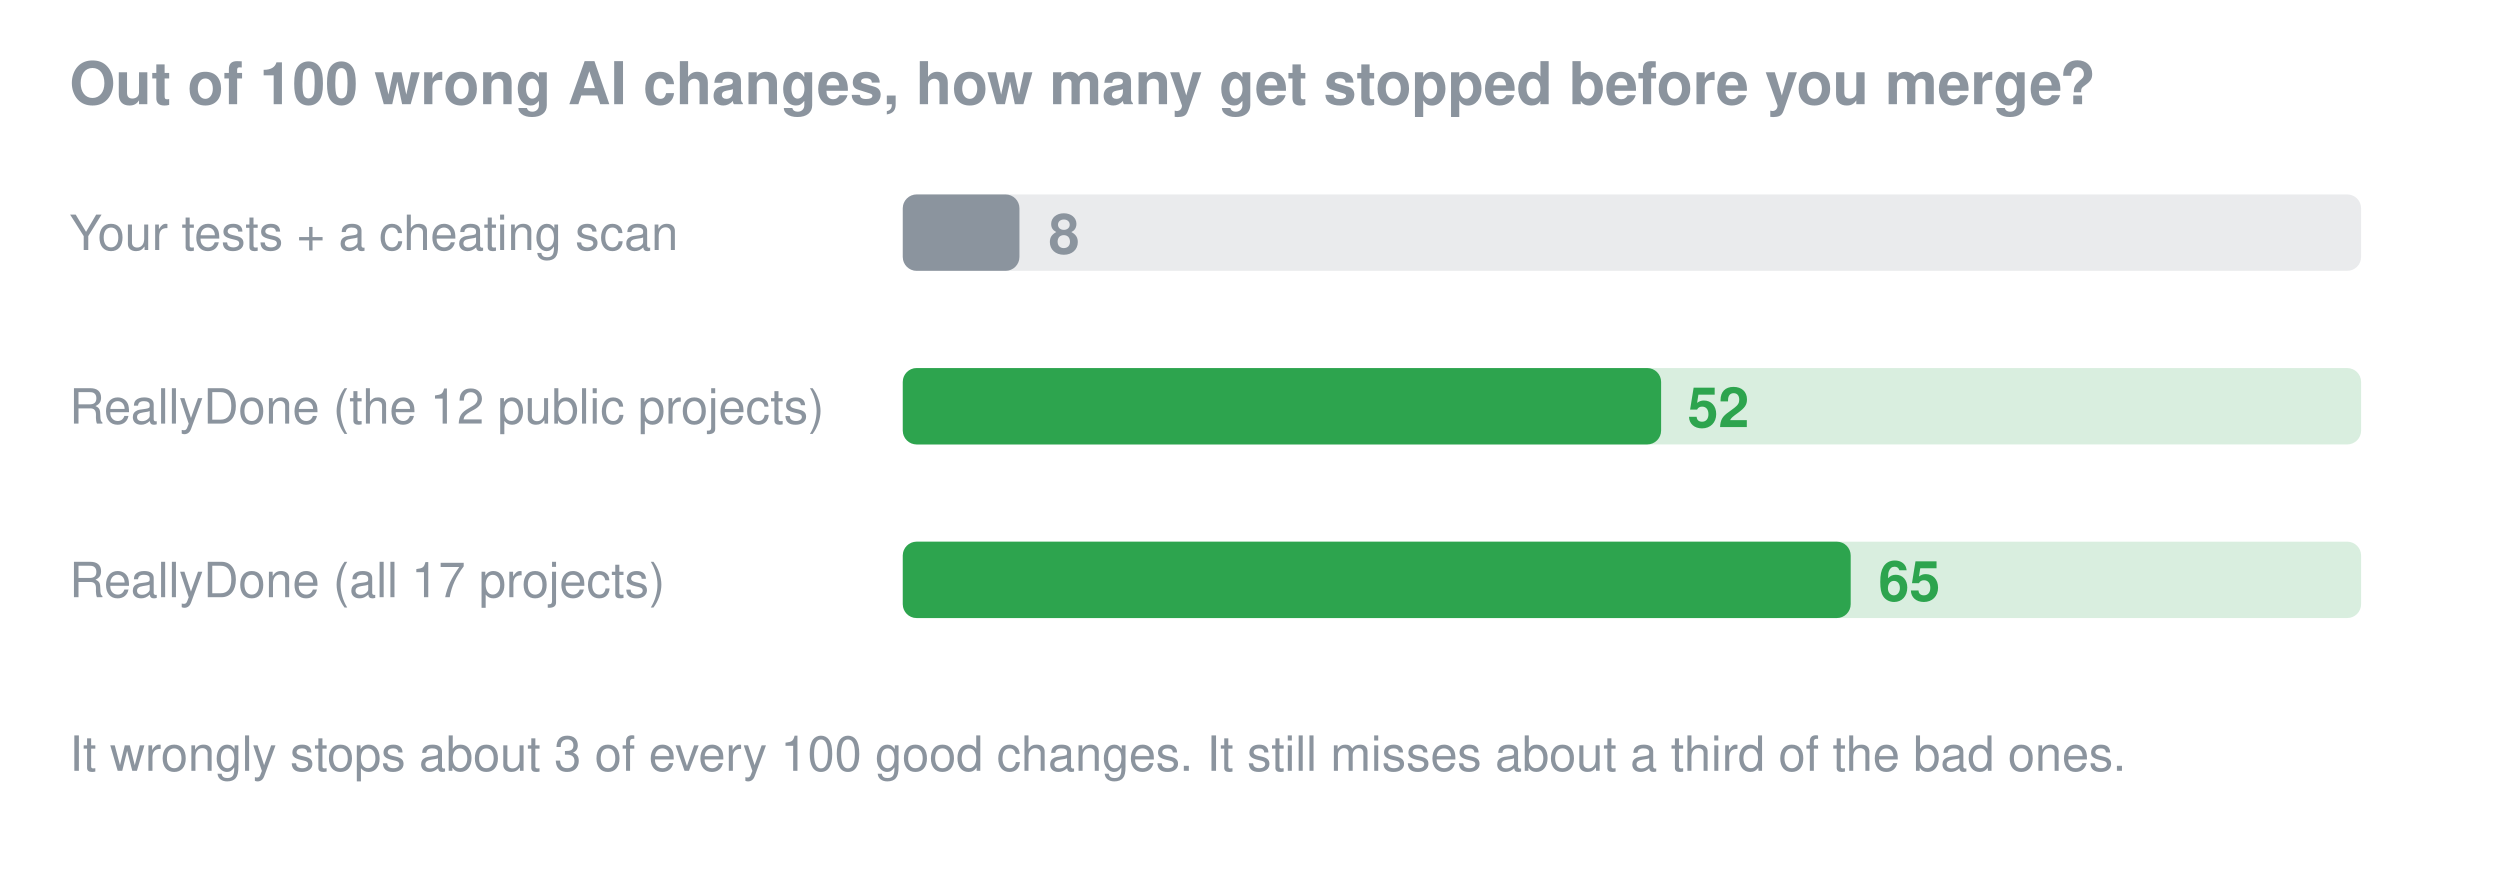
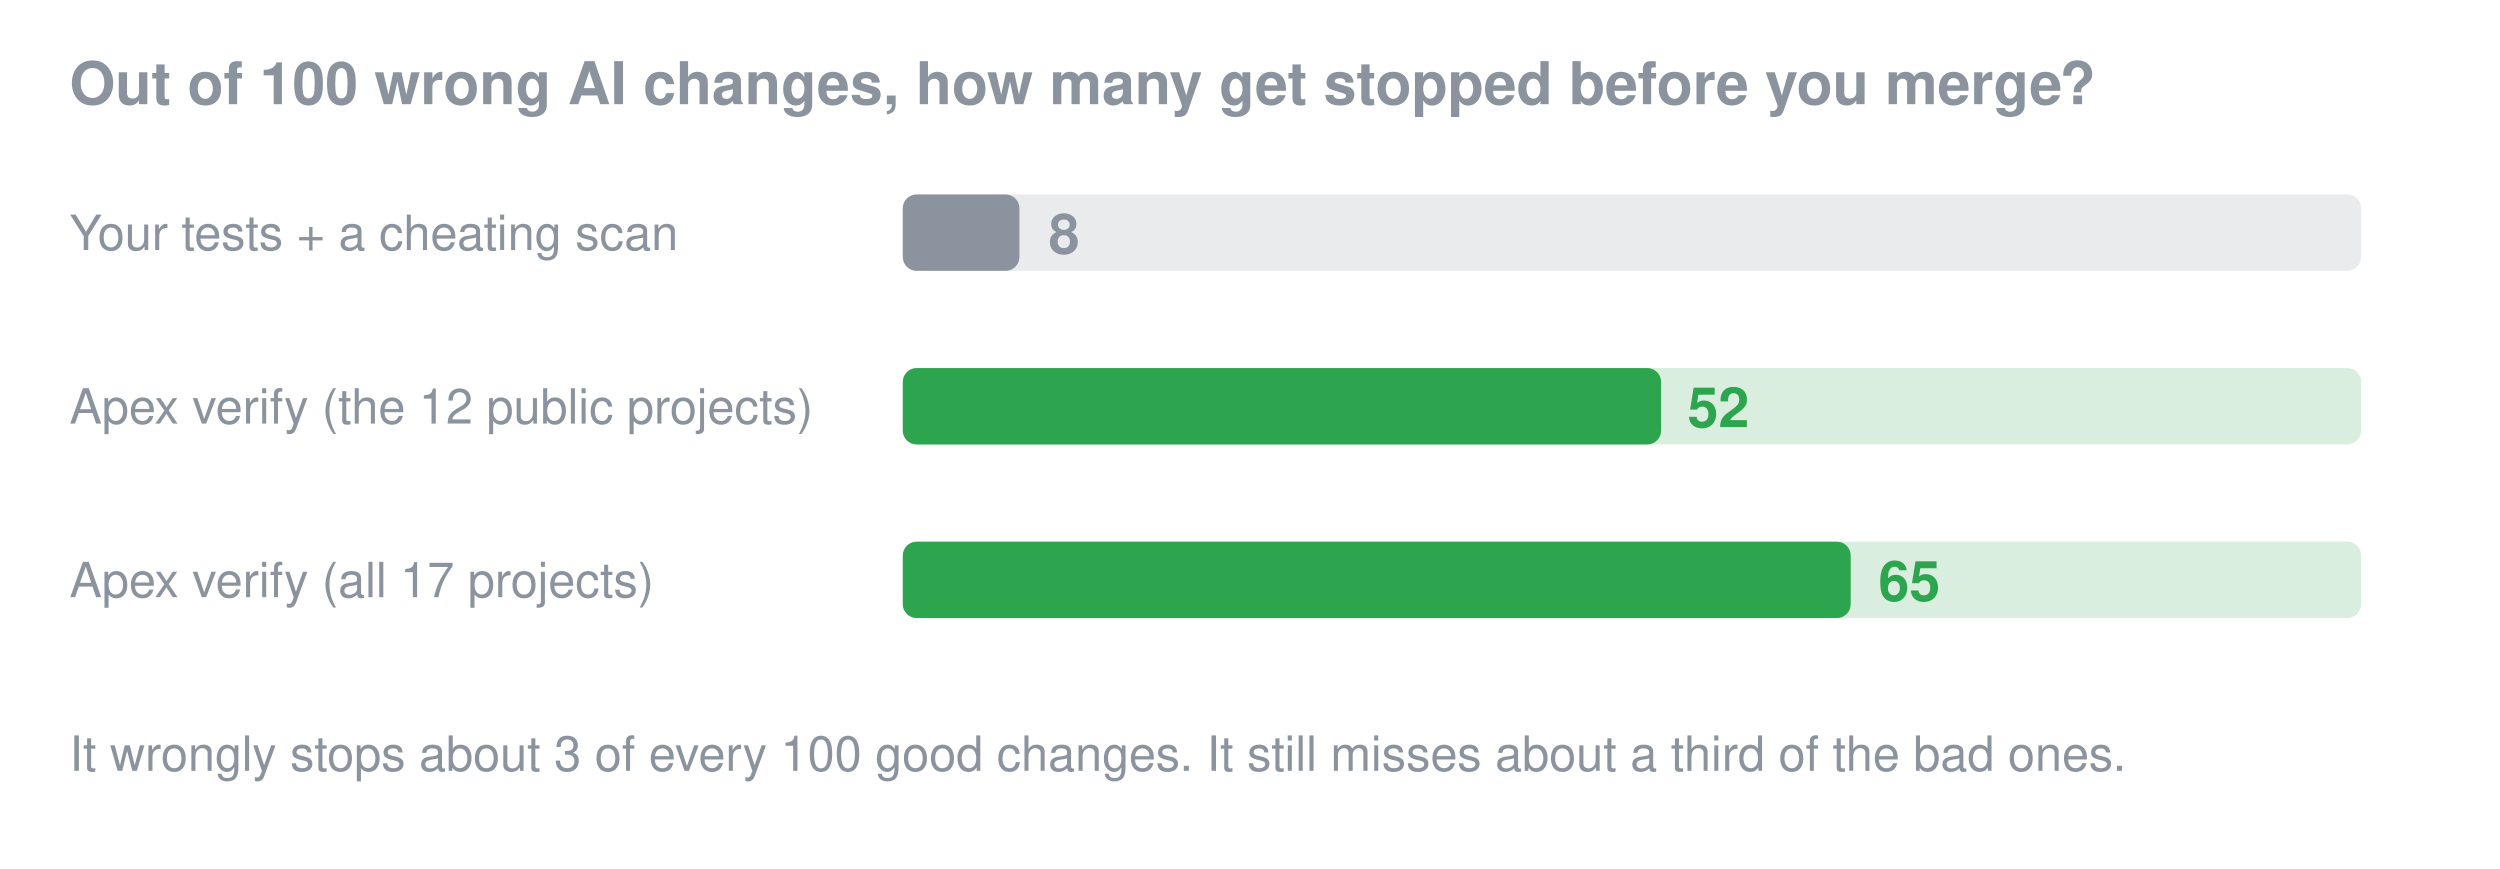
- <svg xmlns="http://www.w3.org/2000/svg" width="720" height="250" viewBox="0 0 720 250" role="img" aria-label="Out of 100 wrong AI changes: tests plus a cheating scan stop 8, ReallyDone stops 52 on the public projects and 65 across all 17 projects">
+ <svg xmlns="http://www.w3.org/2000/svg" width="720" height="250" viewBox="0 0 720 250" role="img" aria-label="Out of 100 wrong AI changes: tests plus a cheating scan stop 8, Apex verify stops 52 on the public projects and 65 across all 17 projects">
  <style>
    text { font-family: -apple-system, BlinkMacSystemFont, "Segoe UI", Helvetica, Arial, sans-serif; fill: #8b949e; }
    .t { font-size: 17px; font-weight: 600; fill: #8b949e; }
    .l { font-size: 14px; }
    .v { font-size: 16px; font-weight: 700; }
  </style>
  <text class="t" x="20" y="30">Out of 100 wrong AI changes, how many get stopped before you merge?</text>
  <text class="l" x="20" y="72">Your tests + a cheating scan</text>
  <rect x="260" y="56" width="420" height="22" rx="4" fill="#8b949e" fill-opacity="0.18" />
  <rect x="260" y="56" width="33.6" height="22" rx="4" fill="#8b949e" />
  <text class="v" x="302" y="73" style="fill:#8b949e">8</text>
-   <text class="l" x="20" y="122">ReallyDone (the 12 public projects)</text>
+   <text class="l" x="20" y="122">Apex verify (the 12 public projects)</text>
  <rect x="260" y="106" width="420" height="22" rx="4" fill="#2da44e" fill-opacity="0.18" />
  <rect x="260" y="106" width="218.4" height="22" rx="4" fill="#2da44e" />
  <text class="v" x="486" y="123" style="fill:#2da44e">52</text>
-   <text class="l" x="20" y="172">ReallyDone (all 17 projects)</text>
+   <text class="l" x="20" y="172">Apex verify (all 17 projects)</text>
  <rect x="260" y="156" width="420" height="22" rx="4" fill="#2da44e" fill-opacity="0.18" />
  <rect x="260" y="156" width="273" height="22" rx="4" fill="#2da44e" />
  <text class="v" x="541" y="173" style="fill:#2da44e">65</text>
  <text class="l" x="20" y="222">It wrongly stops about 3 of every 100 good changes. It still misses about a third of the bad ones.</text>
</svg>
